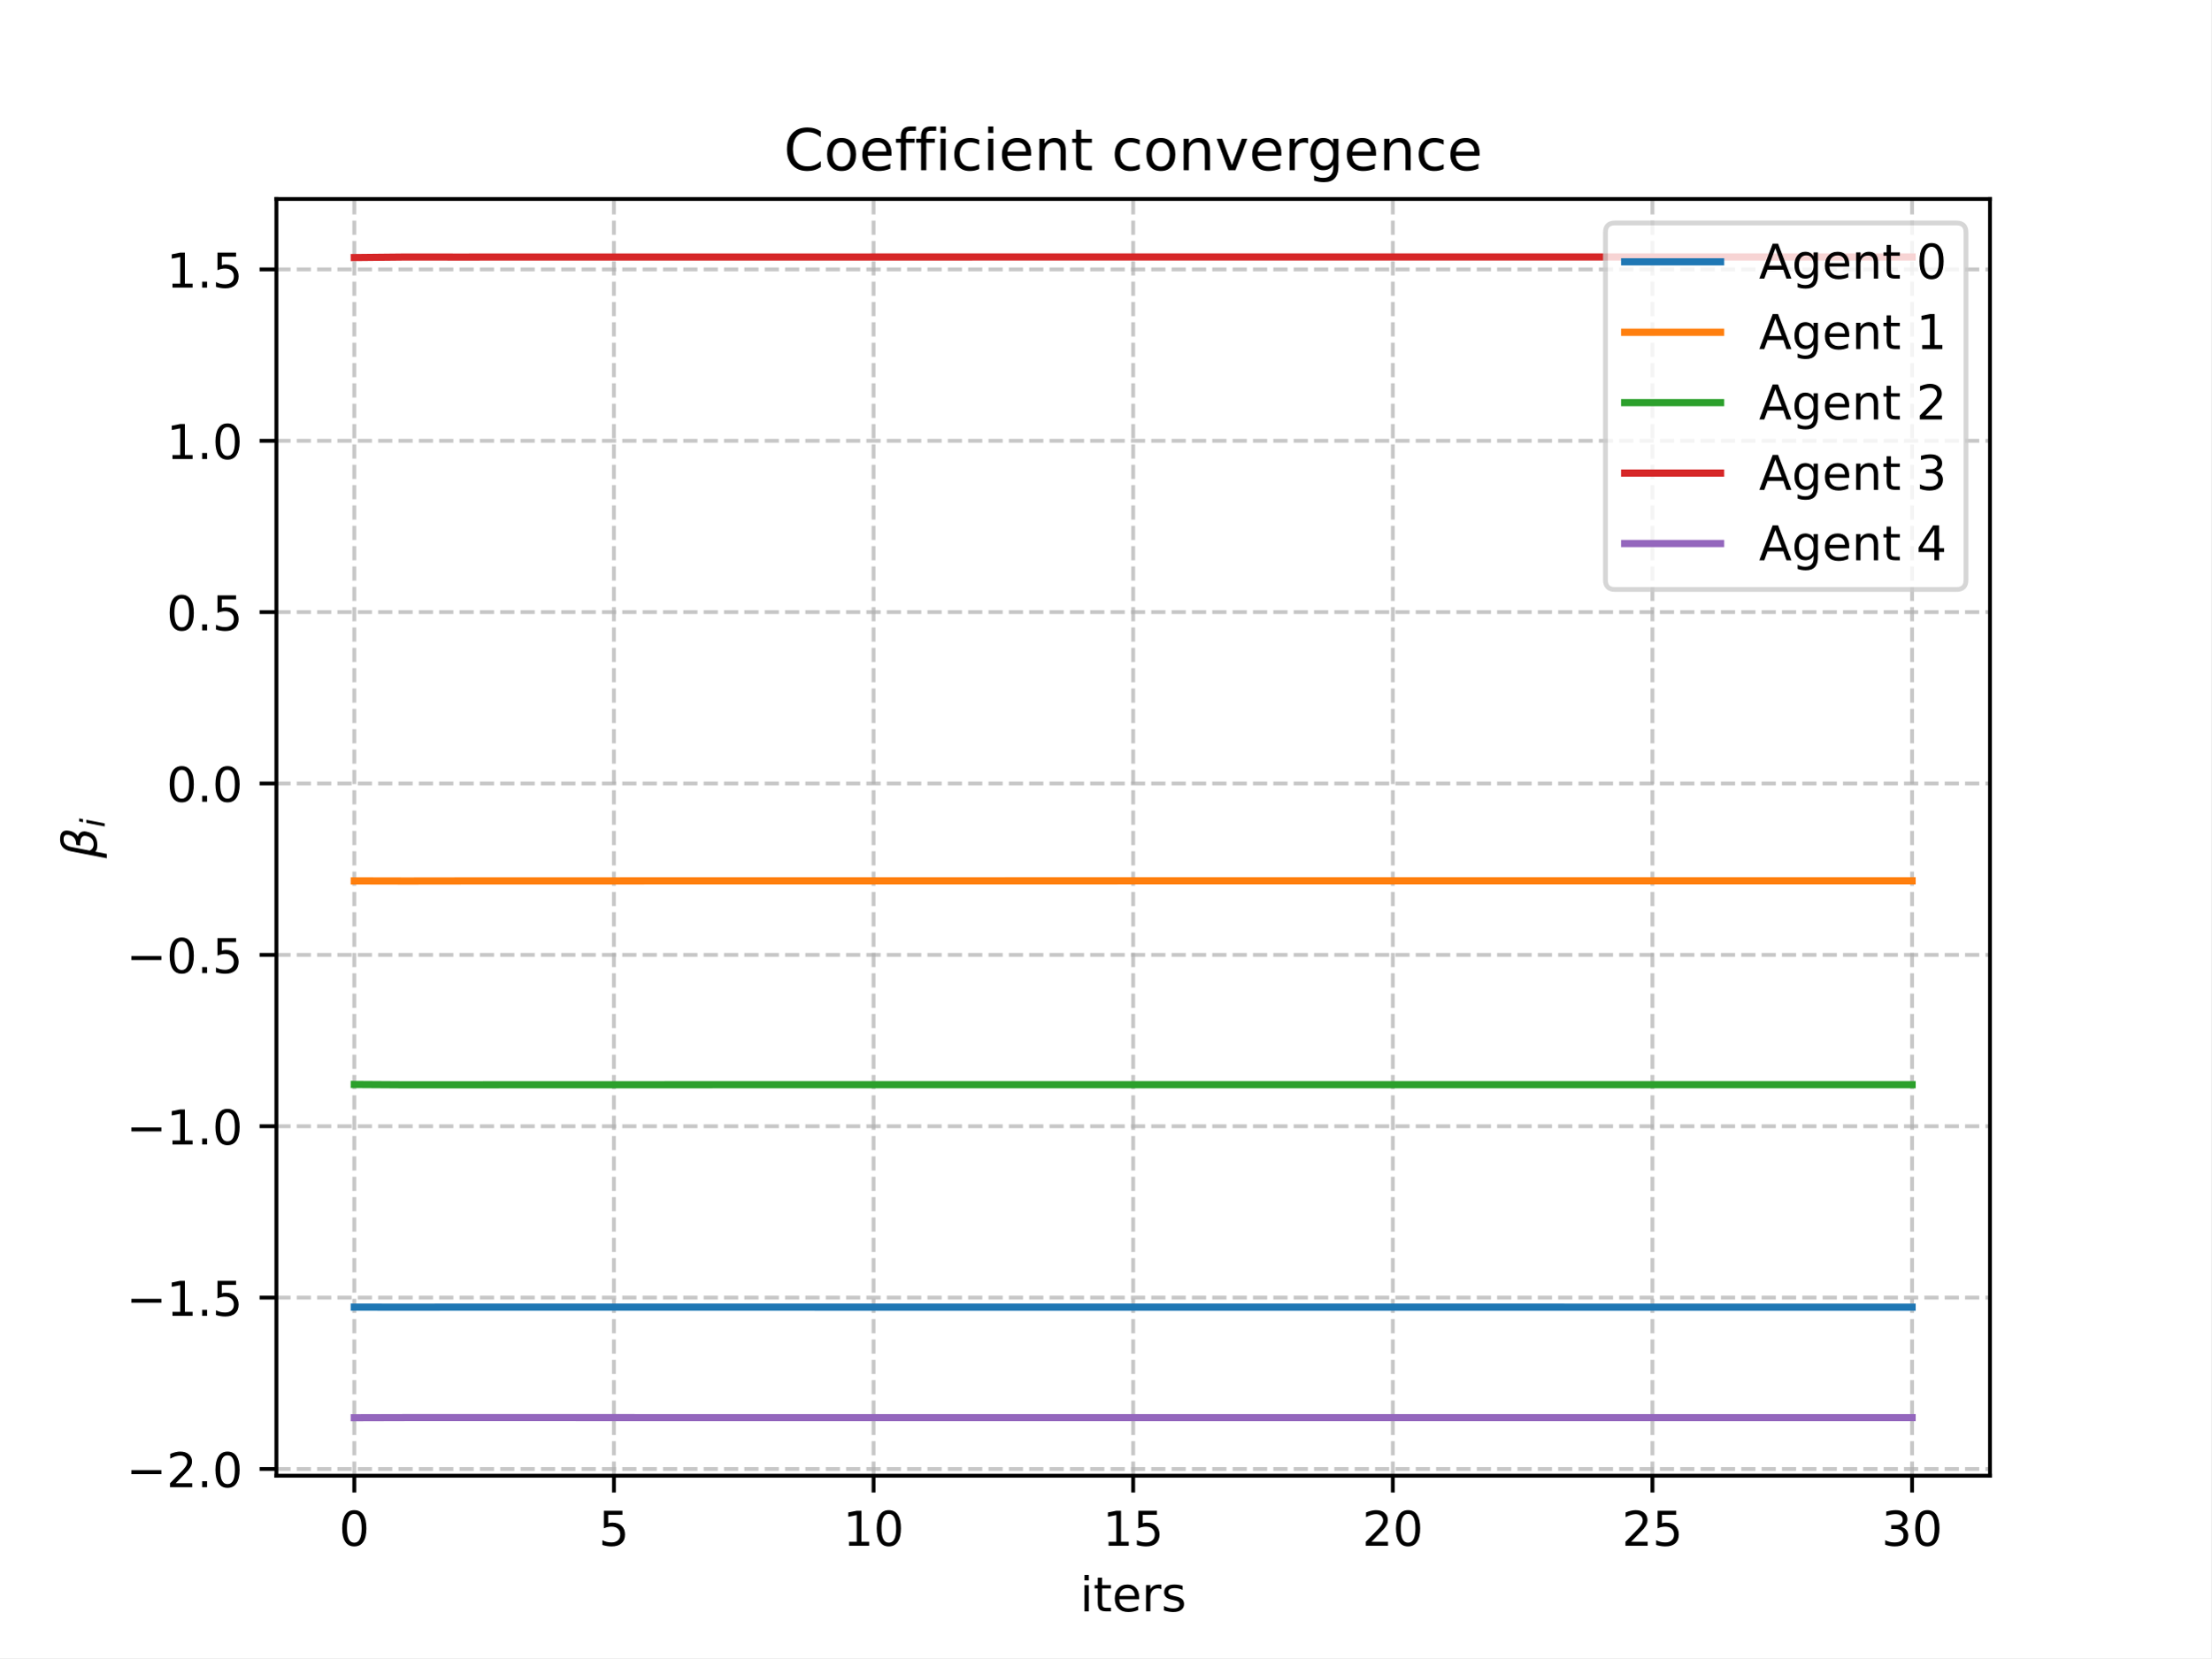
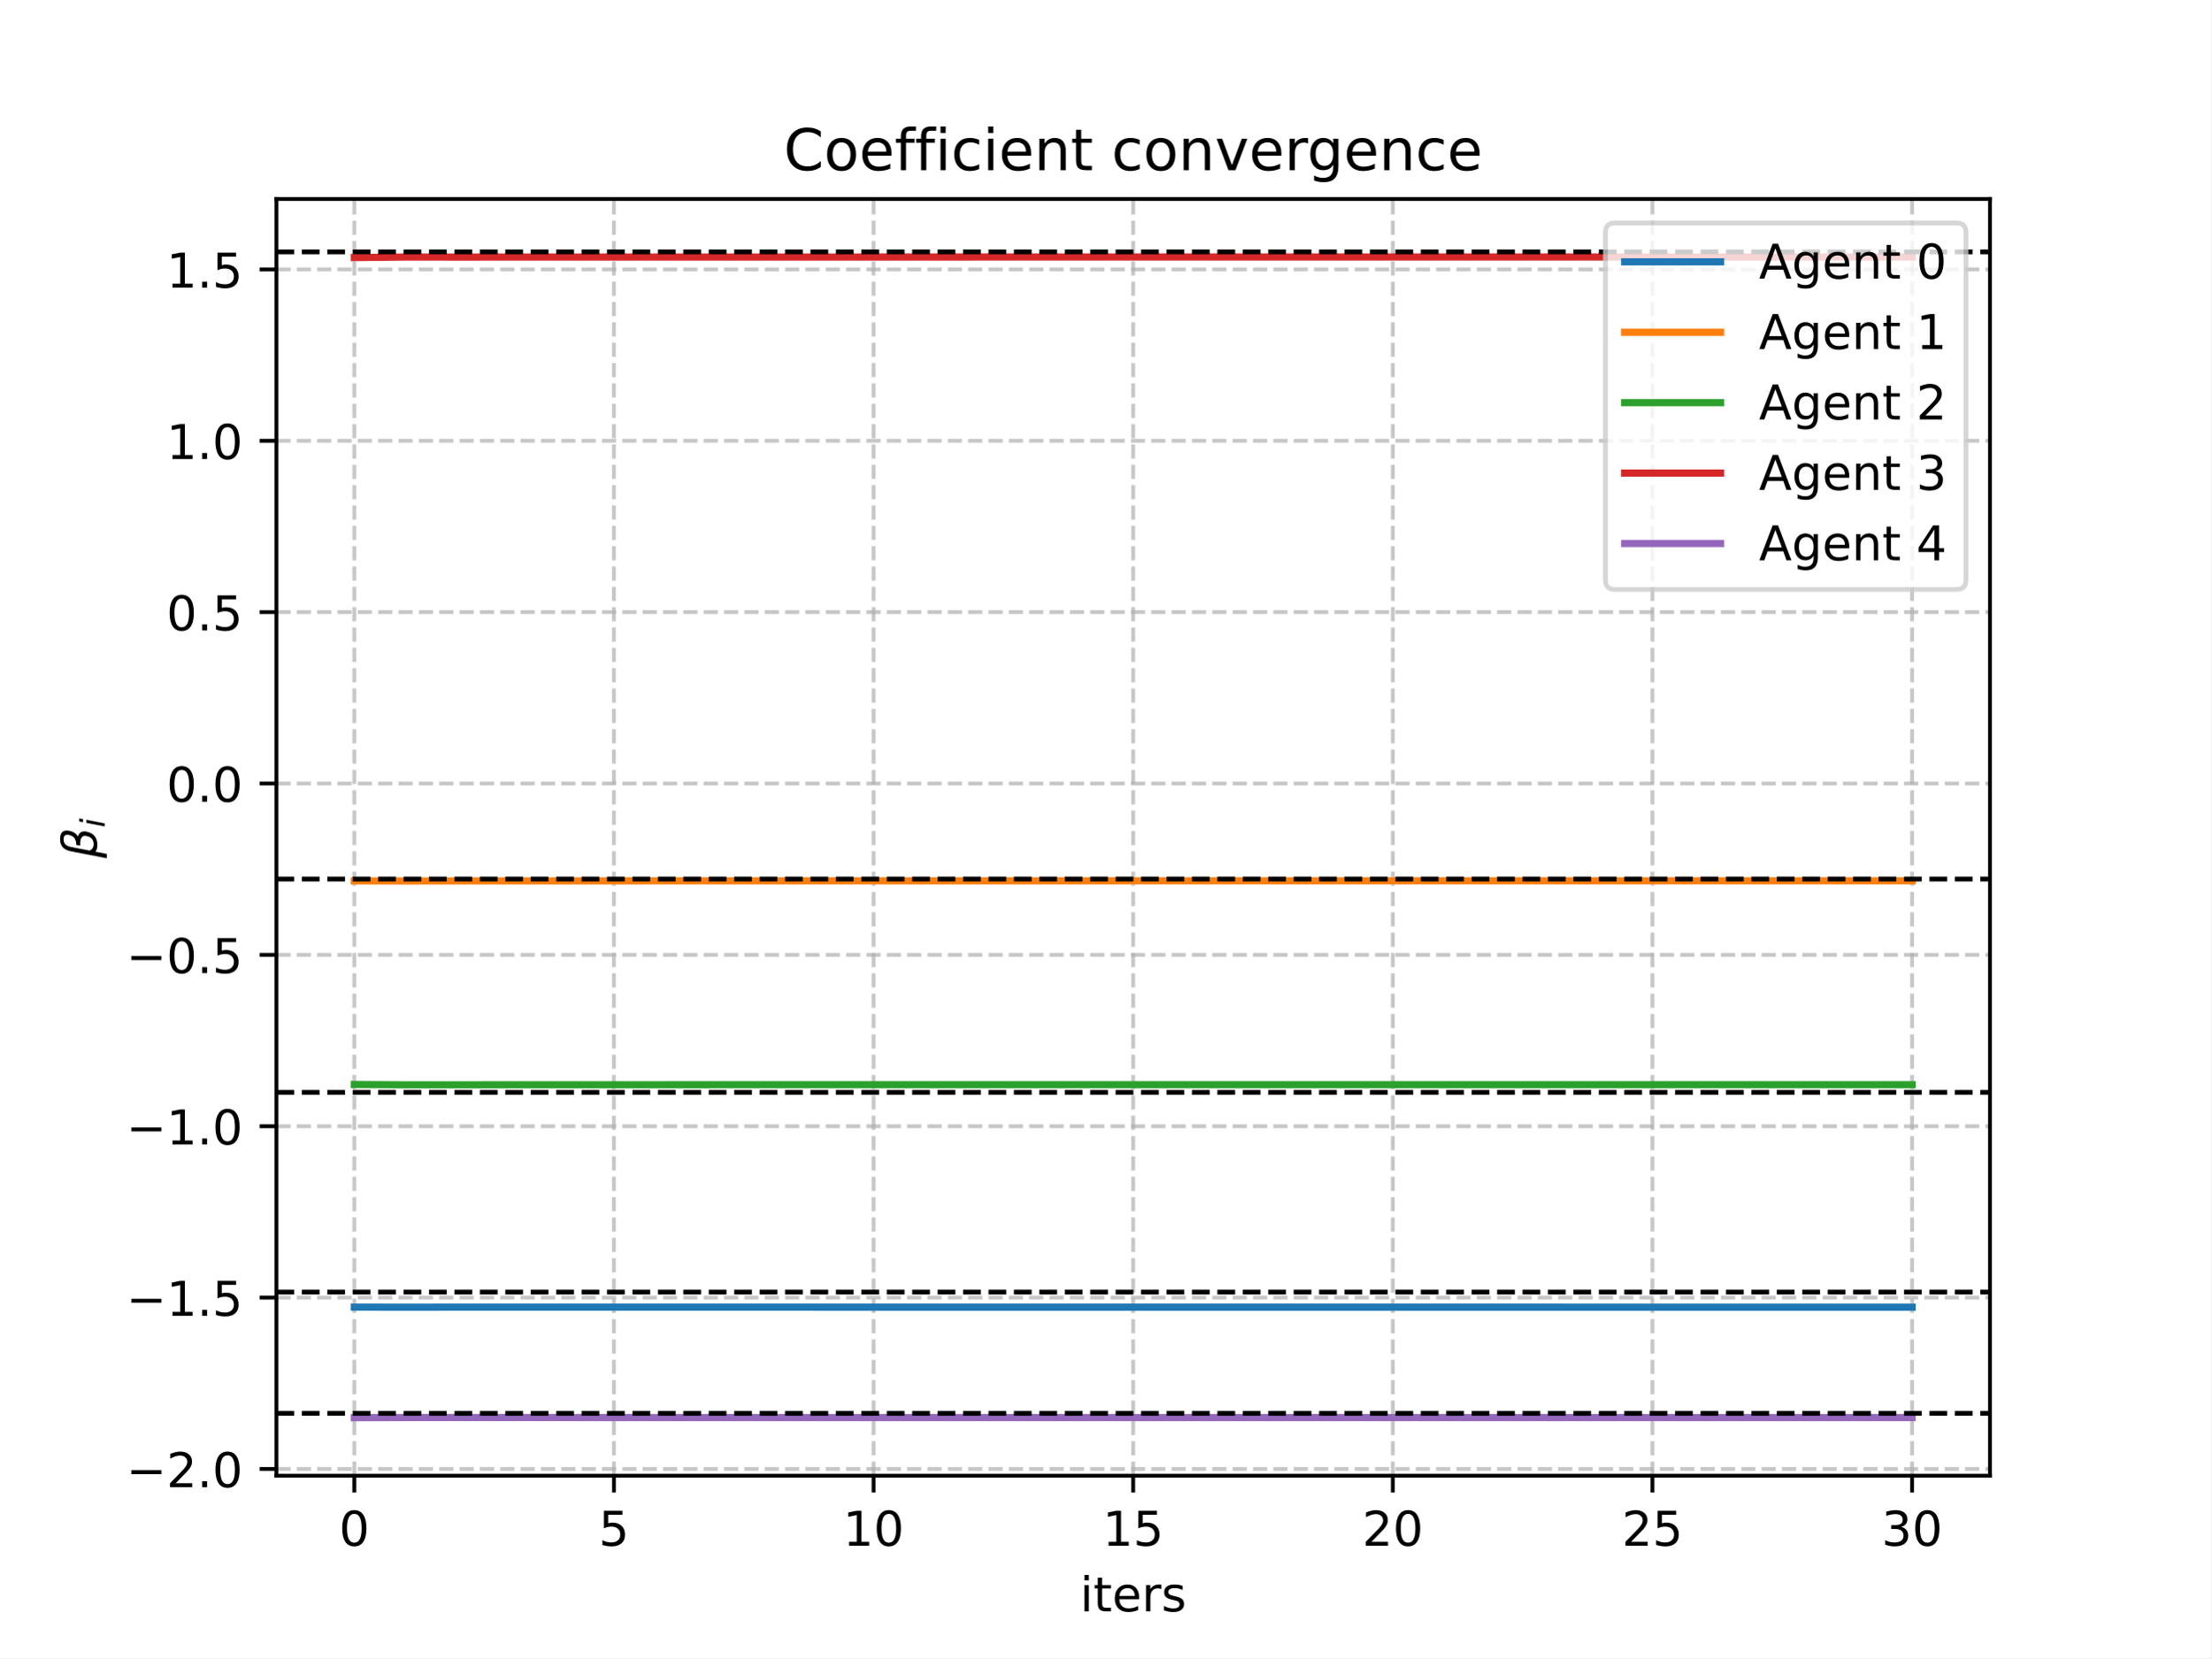
<svg xmlns="http://www.w3.org/2000/svg" xmlns:xlink="http://www.w3.org/1999/xlink" width="460.8pt" height="345.6pt" viewBox="0 0 460.8 345.6" version="1.1">
  <defs>
    <style type="text/css">*{stroke-linejoin: round; stroke-linecap: butt}</style>
  </defs>
  <g id="figure_1">
    <g id="patch_1">
      <path d="M 0 345.6  L 460.8 345.6  L 460.8 0  L 0 0  z " style="fill: #ffffff" />
    </g>
    <g id="axes_1">
      <g id="patch_2">
        <path d="M 57.6 307.584  L 414.72 307.584  L 414.72 41.472  L 57.6 41.472  z " style="fill: #ffffff" />
      </g>
      <g id="matplotlib.axis_1">
        <g id="xtick_1">
          <g id="line2d_1">
-             <path d="M 73.833 307.584  L 73.833 41.472  " clip-path="url(#pa1df26987c)" style="fill: none; stroke-dasharray: 2.96,1.28; stroke-dashoffset: 0; stroke: #b0b0b0; stroke-opacity: 0.7; stroke-width: 0.8" />
+             <path d="M 73.833 307.584  L 73.833 41.472  " clip-path="url(#p62e9aab713)" style="fill: none; stroke-dasharray: 2.96,1.28; stroke-dashoffset: 0; stroke: #b0b0b0; stroke-opacity: 0.7; stroke-width: 0.8" />
          </g>
          <g id="line2d_2">
            <defs>
-               <path id="m1de2a82c8a" d="M 0 0  L 0 3.5  " style="stroke: #000000; stroke-width: 0.8" />
-             </defs>
-             <g>
-               <use xlink:href="#m1de2a82c8a" x="73.833" y="307.584" style="stroke: #000000; stroke-width: 0.8" />
+               <path id="m7dfcc1331e" d="M 0 0  L 0 3.5  " style="stroke: #000000; stroke-width: 0.8" />
+             </defs>
+             <g>
+               <use xlink:href="#m7dfcc1331e" x="73.833" y="307.584" style="stroke: #000000; stroke-width: 0.8" />
            </g>
          </g>
          <g id="text_1">
            <g transform="translate(70.65148 322.1824) scale(0.1 -0.1)">
              <defs>
                <path id="DejaVuSans-30" d="M 2034 4250  Q 1547 4250 1301 3770  Q 1056 3291 1056 2328  Q 1056 1369 1301 889  Q 1547 409 2034 409  Q 2525 409 2770 889  Q 3016 1369 3016 2328  Q 3016 3291 2770 3770  Q 2525 4250 2034 4250  z M 2034 4750  Q 2819 4750 3233 4129  Q 3647 3509 3647 2328  Q 3647 1150 3233 529  Q 2819 -91 2034 -91  Q 1250 -91 836 529  Q 422 1150 422 2328  Q 422 3509 836 4129  Q 1250 4750 2034 4750  z " transform="scale(0.015625)" />
              </defs>
              <use xlink:href="#DejaVuSans-30" />
            </g>
          </g>
        </g>
        <g id="xtick_2">
          <g id="line2d_3">
-             <path d="M 127.942 307.584  L 127.942 41.472  " clip-path="url(#pa1df26987c)" style="fill: none; stroke-dasharray: 2.96,1.28; stroke-dashoffset: 0; stroke: #b0b0b0; stroke-opacity: 0.7; stroke-width: 0.8" />
+             <path d="M 127.942 307.584  L 127.942 41.472  " clip-path="url(#p62e9aab713)" style="fill: none; stroke-dasharray: 2.96,1.28; stroke-dashoffset: 0; stroke: #b0b0b0; stroke-opacity: 0.7; stroke-width: 0.8" />
          </g>
          <g id="line2d_4">
            <g>
-               <use xlink:href="#m1de2a82c8a" x="127.942" y="307.584" style="stroke: #000000; stroke-width: 0.8" />
+               <use xlink:href="#m7dfcc1331e" x="127.942" y="307.584" style="stroke: #000000; stroke-width: 0.8" />
            </g>
          </g>
          <g id="text_2">
            <g transform="translate(124.7606 322.1824) scale(0.1 -0.1)">
              <defs>
                <path id="DejaVuSans-35" d="M 691 4666  L 3169 4666  L 3169 4134  L 1269 4134  L 1269 2991  Q 1406 3038 1543 3061  Q 1681 3084 1819 3084  Q 2600 3084 3056 2656  Q 3513 2228 3513 1497  Q 3513 744 3044 326  Q 2575 -91 1722 -91  Q 1428 -91 1123 -41  Q 819 9 494 109  L 494 744  Q 775 591 1075 516  Q 1375 441 1709 441  Q 2250 441 2565 725  Q 2881 1009 2881 1497  Q 2881 1984 2565 2268  Q 2250 2553 1709 2553  Q 1456 2553 1204 2497  Q 953 2441 691 2322  L 691 4666  z " transform="scale(0.015625)" />
              </defs>
              <use xlink:href="#DejaVuSans-35" />
            </g>
          </g>
        </g>
        <g id="xtick_3">
          <g id="line2d_5">
-             <path d="M 182.051 307.584  L 182.051 41.472  " clip-path="url(#pa1df26987c)" style="fill: none; stroke-dasharray: 2.96,1.28; stroke-dashoffset: 0; stroke: #b0b0b0; stroke-opacity: 0.7; stroke-width: 0.8" />
+             <path d="M 182.051 307.584  L 182.051 41.472  " clip-path="url(#p62e9aab713)" style="fill: none; stroke-dasharray: 2.96,1.28; stroke-dashoffset: 0; stroke: #b0b0b0; stroke-opacity: 0.7; stroke-width: 0.8" />
          </g>
          <g id="line2d_6">
            <g>
-               <use xlink:href="#m1de2a82c8a" x="182.051" y="307.584" style="stroke: #000000; stroke-width: 0.8" />
+               <use xlink:href="#m7dfcc1331e" x="182.051" y="307.584" style="stroke: #000000; stroke-width: 0.8" />
            </g>
          </g>
          <g id="text_3">
            <g transform="translate(175.6884 322.1824) scale(0.1 -0.1)">
              <defs>
                <path id="DejaVuSans-31" d="M 794 531  L 1825 531  L 1825 4091  L 703 3866  L 703 4441  L 1819 4666  L 2450 4666  L 2450 531  L 3481 531  L 3481 0  L 794 0  L 794 531  z " transform="scale(0.015625)" />
              </defs>
              <use xlink:href="#DejaVuSans-31" />
              <use xlink:href="#DejaVuSans-30" transform="translate(63.62305 0)" />
            </g>
          </g>
        </g>
        <g id="xtick_4">
          <g id="line2d_7">
-             <path d="M 236.16 307.584  L 236.16 41.472  " clip-path="url(#pa1df26987c)" style="fill: none; stroke-dasharray: 2.96,1.28; stroke-dashoffset: 0; stroke: #b0b0b0; stroke-opacity: 0.7; stroke-width: 0.8" />
+             <path d="M 236.16 307.584  L 236.16 41.472  " clip-path="url(#p62e9aab713)" style="fill: none; stroke-dasharray: 2.96,1.28; stroke-dashoffset: 0; stroke: #b0b0b0; stroke-opacity: 0.7; stroke-width: 0.8" />
          </g>
          <g id="line2d_8">
            <g>
-               <use xlink:href="#m1de2a82c8a" x="236.16" y="307.584" style="stroke: #000000; stroke-width: 0.8" />
+               <use xlink:href="#m7dfcc1331e" x="236.16" y="307.584" style="stroke: #000000; stroke-width: 0.8" />
            </g>
          </g>
          <g id="text_4">
            <g transform="translate(229.7975 322.1824) scale(0.1 -0.1)">
              <use xlink:href="#DejaVuSans-31" />
              <use xlink:href="#DejaVuSans-35" transform="translate(63.62305 0)" />
            </g>
          </g>
        </g>
        <g id="xtick_5">
          <g id="line2d_9">
-             <path d="M 290.269 307.584  L 290.269 41.472  " clip-path="url(#pa1df26987c)" style="fill: none; stroke-dasharray: 2.96,1.28; stroke-dashoffset: 0; stroke: #b0b0b0; stroke-opacity: 0.7; stroke-width: 0.8" />
+             <path d="M 290.269 307.584  L 290.269 41.472  " clip-path="url(#p62e9aab713)" style="fill: none; stroke-dasharray: 2.96,1.28; stroke-dashoffset: 0; stroke: #b0b0b0; stroke-opacity: 0.7; stroke-width: 0.8" />
          </g>
          <g id="line2d_10">
            <g>
-               <use xlink:href="#m1de2a82c8a" x="290.269" y="307.584" style="stroke: #000000; stroke-width: 0.8" />
+               <use xlink:href="#m7dfcc1331e" x="290.269" y="307.584" style="stroke: #000000; stroke-width: 0.8" />
            </g>
          </g>
          <g id="text_5">
            <g transform="translate(283.9066 322.1824) scale(0.1 -0.1)">
              <defs>
                <path id="DejaVuSans-32" d="M 1228 531  L 3431 531  L 3431 0  L 469 0  L 469 531  Q 828 903 1448 1529  Q 2069 2156 2228 2338  Q 2531 2678 2651 2914  Q 2772 3150 2772 3378  Q 2772 3750 2511 3984  Q 2250 4219 1831 4219  Q 1534 4219 1204 4116  Q 875 4013 500 3803  L 500 4441  Q 881 4594 1212 4672  Q 1544 4750 1819 4750  Q 2544 4750 2975 4387  Q 3406 4025 3406 3419  Q 3406 3131 3298 2873  Q 3191 2616 2906 2266  Q 2828 2175 2409 1742  Q 1991 1309 1228 531  z " transform="scale(0.015625)" />
              </defs>
              <use xlink:href="#DejaVuSans-32" />
              <use xlink:href="#DejaVuSans-30" transform="translate(63.62305 0)" />
            </g>
          </g>
        </g>
        <g id="xtick_6">
          <g id="line2d_11">
-             <path d="M 344.378 307.584  L 344.378 41.472  " clip-path="url(#pa1df26987c)" style="fill: none; stroke-dasharray: 2.96,1.28; stroke-dashoffset: 0; stroke: #b0b0b0; stroke-opacity: 0.7; stroke-width: 0.8" />
+             <path d="M 344.378 307.584  L 344.378 41.472  " clip-path="url(#p62e9aab713)" style="fill: none; stroke-dasharray: 2.96,1.28; stroke-dashoffset: 0; stroke: #b0b0b0; stroke-opacity: 0.7; stroke-width: 0.8" />
          </g>
          <g id="line2d_12">
            <g>
-               <use xlink:href="#m1de2a82c8a" x="344.378" y="307.584" style="stroke: #000000; stroke-width: 0.8" />
+               <use xlink:href="#m7dfcc1331e" x="344.378" y="307.584" style="stroke: #000000; stroke-width: 0.8" />
            </g>
          </g>
          <g id="text_6">
            <g transform="translate(338.0157 322.1824) scale(0.1 -0.1)">
              <use xlink:href="#DejaVuSans-32" />
              <use xlink:href="#DejaVuSans-35" transform="translate(63.62305 0)" />
            </g>
          </g>
        </g>
        <g id="xtick_7">
          <g id="line2d_13">
-             <path d="M 398.487 307.584  L 398.487 41.472  " clip-path="url(#pa1df26987c)" style="fill: none; stroke-dasharray: 2.96,1.28; stroke-dashoffset: 0; stroke: #b0b0b0; stroke-opacity: 0.7; stroke-width: 0.8" />
+             <path d="M 398.487 307.584  L 398.487 41.472  " clip-path="url(#p62e9aab713)" style="fill: none; stroke-dasharray: 2.96,1.28; stroke-dashoffset: 0; stroke: #b0b0b0; stroke-opacity: 0.7; stroke-width: 0.8" />
          </g>
          <g id="line2d_14">
            <g>
-               <use xlink:href="#m1de2a82c8a" x="398.487" y="307.584" style="stroke: #000000; stroke-width: 0.8" />
+               <use xlink:href="#m7dfcc1331e" x="398.487" y="307.584" style="stroke: #000000; stroke-width: 0.8" />
            </g>
          </g>
          <g id="text_7">
            <g transform="translate(392.1248 322.1824) scale(0.1 -0.1)">
              <defs>
                <path id="DejaVuSans-33" d="M 2597 2516  Q 3050 2419 3304 2112  Q 3559 1806 3559 1356  Q 3559 666 3084 287  Q 2609 -91 1734 -91  Q 1441 -91 1130 -33  Q 819 25 488 141  L 488 750  Q 750 597 1062 519  Q 1375 441 1716 441  Q 2309 441 2620 675  Q 2931 909 2931 1356  Q 2931 1769 2642 2001  Q 2353 2234 1838 2234  L 1294 2234  L 1294 2753  L 1863 2753  Q 2328 2753 2575 2939  Q 2822 3125 2822 3475  Q 2822 3834 2567 4026  Q 2313 4219 1838 4219  Q 1578 4219 1281 4162  Q 984 4106 628 3988  L 628 4550  Q 988 4650 1302 4700  Q 1616 4750 1894 4750  Q 2613 4750 3031 4423  Q 3450 4097 3450 3541  Q 3450 3153 3228 2886  Q 3006 2619 2597 2516  z " transform="scale(0.015625)" />
              </defs>
              <use xlink:href="#DejaVuSans-33" />
              <use xlink:href="#DejaVuSans-30" transform="translate(63.62305 0)" />
            </g>
          </g>
        </g>
        <g id="text_8">
          <g transform="translate(225.0741 335.8606) scale(0.1 -0.1)">
            <defs>
              <path id="DejaVuSans-69" d="M 603 3500  L 1178 3500  L 1178 0  L 603 0  L 603 3500  z M 603 4863  L 1178 4863  L 1178 4134  L 603 4134  L 603 4863  z " transform="scale(0.015625)" />
              <path id="DejaVuSans-74" d="M 1172 4494  L 1172 3500  L 2356 3500  L 2356 3053  L 1172 3053  L 1172 1153  Q 1172 725 1289 603  Q 1406 481 1766 481  L 2356 481  L 2356 0  L 1766 0  Q 1100 0 847 248  Q 594 497 594 1153  L 594 3053  L 172 3053  L 172 3500  L 594 3500  L 594 4494  L 1172 4494  z " transform="scale(0.015625)" />
              <path id="DejaVuSans-65" d="M 3597 1894  L 3597 1613  L 953 1613  Q 991 1019 1311 708  Q 1631 397 2203 397  Q 2534 397 2845 478  Q 3156 559 3463 722  L 3463 178  Q 3153 47 2828 -22  Q 2503 -91 2169 -91  Q 1331 -91 842 396  Q 353 884 353 1716  Q 353 2575 817 3079  Q 1281 3584 2069 3584  Q 2775 3584 3186 3129  Q 3597 2675 3597 1894  z M 3022 2063  Q 3016 2534 2758 2815  Q 2500 3097 2075 3097  Q 1594 3097 1305 2825  Q 1016 2553 972 2059  L 3022 2063  z " transform="scale(0.015625)" />
              <path id="DejaVuSans-72" d="M 2631 2963  Q 2534 3019 2420 3045  Q 2306 3072 2169 3072  Q 1681 3072 1420 2755  Q 1159 2438 1159 1844  L 1159 0  L 581 0  L 581 3500  L 1159 3500  L 1159 2956  Q 1341 3275 1631 3429  Q 1922 3584 2338 3584  Q 2397 3584 2469 3576  Q 2541 3569 2628 3553  L 2631 2963  z " transform="scale(0.015625)" />
              <path id="DejaVuSans-73" d="M 2834 3397  L 2834 2853  Q 2591 2978 2328 3040  Q 2066 3103 1784 3103  Q 1356 3103 1142 2972  Q 928 2841 928 2578  Q 928 2378 1081 2264  Q 1234 2150 1697 2047  L 1894 2003  Q 2506 1872 2764 1633  Q 3022 1394 3022 966  Q 3022 478 2636 193  Q 2250 -91 1575 -91  Q 1294 -91 989 -36  Q 684 19 347 128  L 347 722  Q 666 556 975 473  Q 1284 391 1588 391  Q 1994 391 2212 530  Q 2431 669 2431 922  Q 2431 1156 2273 1281  Q 2116 1406 1581 1522  L 1381 1569  Q 847 1681 609 1914  Q 372 2147 372 2553  Q 372 3047 722 3315  Q 1072 3584 1716 3584  Q 2034 3584 2315 3537  Q 2597 3491 2834 3397  z " transform="scale(0.015625)" />
            </defs>
            <use xlink:href="#DejaVuSans-69" />
            <use xlink:href="#DejaVuSans-74" transform="translate(27.7832 0)" />
            <use xlink:href="#DejaVuSans-65" transform="translate(66.99219 0)" />
            <use xlink:href="#DejaVuSans-72" transform="translate(128.5156 0)" />
            <use xlink:href="#DejaVuSans-73" transform="translate(169.6289 0)" />
          </g>
        </g>
      </g>
      <g id="matplotlib.axis_2">
        <g id="ytick_1">
          <g id="line2d_15">
-             <path d="M 57.6 306.18  L 414.72 306.18  " clip-path="url(#pa1df26987c)" style="fill: none; stroke-dasharray: 2.96,1.28; stroke-dashoffset: 0; stroke: #b0b0b0; stroke-opacity: 0.7; stroke-width: 0.8" />
+             <path d="M 57.6 306.18  L 414.72 306.18  " clip-path="url(#p62e9aab713)" style="fill: none; stroke-dasharray: 2.96,1.28; stroke-dashoffset: 0; stroke: #b0b0b0; stroke-opacity: 0.7; stroke-width: 0.8" />
          </g>
          <g id="line2d_16">
            <defs>
-               <path id="m14d1715b72" d="M 0 0  L -3.5 0  " style="stroke: #000000; stroke-width: 0.8" />
-             </defs>
-             <g>
-               <use xlink:href="#m14d1715b72" x="57.6" y="306.18" style="stroke: #000000; stroke-width: 0.8" />
+               <path id="m109edfce42" d="M 0 0  L -3.5 0  " style="stroke: #000000; stroke-width: 0.8" />
+             </defs>
+             <g>
+               <use xlink:href="#m109edfce42" x="57.6" y="306.18" style="stroke: #000000; stroke-width: 0.8" />
            </g>
          </g>
          <g id="text_9">
            <g transform="translate(26.31719 309.9792) scale(0.1 -0.1)">
              <defs>
                <path id="DejaVuSans-2212" d="M 678 2272  L 4684 2272  L 4684 1741  L 678 1741  L 678 2272  z " transform="scale(0.015625)" />
                <path id="DejaVuSans-2e" d="M 684 794  L 1344 794  L 1344 0  L 684 0  L 684 794  z " transform="scale(0.015625)" />
              </defs>
              <use xlink:href="#DejaVuSans-2212" />
              <use xlink:href="#DejaVuSans-32" transform="translate(83.78906 0)" />
              <use xlink:href="#DejaVuSans-2e" transform="translate(147.4121 0)" />
              <use xlink:href="#DejaVuSans-30" transform="translate(179.1992 0)" />
            </g>
          </g>
        </g>
        <g id="ytick_2">
          <g id="line2d_17">
-             <path d="M 57.6 270.461  L 414.72 270.461  " clip-path="url(#pa1df26987c)" style="fill: none; stroke-dasharray: 2.96,1.28; stroke-dashoffset: 0; stroke: #b0b0b0; stroke-opacity: 0.7; stroke-width: 0.8" />
+             <path d="M 57.6 270.461  L 414.72 270.461  " clip-path="url(#p62e9aab713)" style="fill: none; stroke-dasharray: 2.96,1.28; stroke-dashoffset: 0; stroke: #b0b0b0; stroke-opacity: 0.7; stroke-width: 0.8" />
          </g>
          <g id="line2d_18">
            <g>
-               <use xlink:href="#m14d1715b72" x="57.6" y="270.461" style="stroke: #000000; stroke-width: 0.8" />
+               <use xlink:href="#m109edfce42" x="57.6" y="270.461" style="stroke: #000000; stroke-width: 0.8" />
            </g>
          </g>
          <g id="text_10">
            <g transform="translate(26.31719 274.2602) scale(0.1 -0.1)">
              <use xlink:href="#DejaVuSans-2212" />
              <use xlink:href="#DejaVuSans-31" transform="translate(83.78906 0)" />
              <use xlink:href="#DejaVuSans-2e" transform="translate(147.4121 0)" />
              <use xlink:href="#DejaVuSans-35" transform="translate(179.1992 0)" />
            </g>
          </g>
        </g>
        <g id="ytick_3">
          <g id="line2d_19">
-             <path d="M 57.6 234.742  L 414.72 234.742  " clip-path="url(#pa1df26987c)" style="fill: none; stroke-dasharray: 2.96,1.28; stroke-dashoffset: 0; stroke: #b0b0b0; stroke-opacity: 0.7; stroke-width: 0.8" />
+             <path d="M 57.6 234.742  L 414.72 234.742  " clip-path="url(#p62e9aab713)" style="fill: none; stroke-dasharray: 2.96,1.28; stroke-dashoffset: 0; stroke: #b0b0b0; stroke-opacity: 0.7; stroke-width: 0.8" />
          </g>
          <g id="line2d_20">
            <g>
-               <use xlink:href="#m14d1715b72" x="57.6" y="234.742" style="stroke: #000000; stroke-width: 0.8" />
+               <use xlink:href="#m109edfce42" x="57.6" y="234.742" style="stroke: #000000; stroke-width: 0.8" />
            </g>
          </g>
          <g id="text_11">
            <g transform="translate(26.31719 238.5413) scale(0.1 -0.1)">
              <use xlink:href="#DejaVuSans-2212" />
              <use xlink:href="#DejaVuSans-31" transform="translate(83.78906 0)" />
              <use xlink:href="#DejaVuSans-2e" transform="translate(147.4121 0)" />
              <use xlink:href="#DejaVuSans-30" transform="translate(179.1992 0)" />
            </g>
          </g>
        </g>
        <g id="ytick_4">
          <g id="line2d_21">
-             <path d="M 57.6 199.023  L 414.72 199.023  " clip-path="url(#pa1df26987c)" style="fill: none; stroke-dasharray: 2.96,1.28; stroke-dashoffset: 0; stroke: #b0b0b0; stroke-opacity: 0.7; stroke-width: 0.8" />
+             <path d="M 57.6 199.023  L 414.72 199.023  " clip-path="url(#p62e9aab713)" style="fill: none; stroke-dasharray: 2.96,1.28; stroke-dashoffset: 0; stroke: #b0b0b0; stroke-opacity: 0.7; stroke-width: 0.8" />
          </g>
          <g id="line2d_22">
            <g>
-               <use xlink:href="#m14d1715b72" x="57.6" y="199.023" style="stroke: #000000; stroke-width: 0.8" />
+               <use xlink:href="#m109edfce42" x="57.6" y="199.023" style="stroke: #000000; stroke-width: 0.8" />
            </g>
          </g>
          <g id="text_12">
            <g transform="translate(26.31719 202.8223) scale(0.1 -0.1)">
              <use xlink:href="#DejaVuSans-2212" />
              <use xlink:href="#DejaVuSans-30" transform="translate(83.78906 0)" />
              <use xlink:href="#DejaVuSans-2e" transform="translate(147.4121 0)" />
              <use xlink:href="#DejaVuSans-35" transform="translate(179.1992 0)" />
            </g>
          </g>
        </g>
        <g id="ytick_5">
          <g id="line2d_23">
-             <path d="M 57.6 163.304  L 414.72 163.304  " clip-path="url(#pa1df26987c)" style="fill: none; stroke-dasharray: 2.96,1.28; stroke-dashoffset: 0; stroke: #b0b0b0; stroke-opacity: 0.7; stroke-width: 0.8" />
+             <path d="M 57.6 163.304  L 414.72 163.304  " clip-path="url(#p62e9aab713)" style="fill: none; stroke-dasharray: 2.96,1.28; stroke-dashoffset: 0; stroke: #b0b0b0; stroke-opacity: 0.7; stroke-width: 0.8" />
          </g>
          <g id="line2d_24">
            <g>
-               <use xlink:href="#m14d1715b72" x="57.6" y="163.304" style="stroke: #000000; stroke-width: 0.8" />
+               <use xlink:href="#m109edfce42" x="57.6" y="163.304" style="stroke: #000000; stroke-width: 0.8" />
            </g>
          </g>
          <g id="text_13">
            <g transform="translate(34.69687 167.1034) scale(0.1 -0.1)">
              <use xlink:href="#DejaVuSans-30" />
              <use xlink:href="#DejaVuSans-2e" transform="translate(63.62305 0)" />
              <use xlink:href="#DejaVuSans-30" transform="translate(95.41016 0)" />
            </g>
          </g>
        </g>
        <g id="ytick_6">
          <g id="line2d_25">
-             <path d="M 57.6 127.585  L 414.72 127.585  " clip-path="url(#pa1df26987c)" style="fill: none; stroke-dasharray: 2.96,1.28; stroke-dashoffset: 0; stroke: #b0b0b0; stroke-opacity: 0.7; stroke-width: 0.8" />
+             <path d="M 57.6 127.585  L 414.72 127.585  " clip-path="url(#p62e9aab713)" style="fill: none; stroke-dasharray: 2.96,1.28; stroke-dashoffset: 0; stroke: #b0b0b0; stroke-opacity: 0.7; stroke-width: 0.8" />
          </g>
          <g id="line2d_26">
            <g>
-               <use xlink:href="#m14d1715b72" x="57.6" y="127.585" style="stroke: #000000; stroke-width: 0.8" />
+               <use xlink:href="#m109edfce42" x="57.6" y="127.585" style="stroke: #000000; stroke-width: 0.8" />
            </g>
          </g>
          <g id="text_14">
            <g transform="translate(34.69687 131.3845) scale(0.1 -0.1)">
              <use xlink:href="#DejaVuSans-30" />
              <use xlink:href="#DejaVuSans-2e" transform="translate(63.62305 0)" />
              <use xlink:href="#DejaVuSans-35" transform="translate(95.41016 0)" />
            </g>
          </g>
        </g>
        <g id="ytick_7">
          <g id="line2d_27">
-             <path d="M 57.6 91.866  L 414.72 91.866  " clip-path="url(#pa1df26987c)" style="fill: none; stroke-dasharray: 2.96,1.28; stroke-dashoffset: 0; stroke: #b0b0b0; stroke-opacity: 0.7; stroke-width: 0.8" />
+             <path d="M 57.6 91.866  L 414.72 91.866  " clip-path="url(#p62e9aab713)" style="fill: none; stroke-dasharray: 2.96,1.28; stroke-dashoffset: 0; stroke: #b0b0b0; stroke-opacity: 0.7; stroke-width: 0.8" />
          </g>
          <g id="line2d_28">
            <g>
-               <use xlink:href="#m14d1715b72" x="57.6" y="91.866" style="stroke: #000000; stroke-width: 0.8" />
+               <use xlink:href="#m109edfce42" x="57.6" y="91.866" style="stroke: #000000; stroke-width: 0.8" />
            </g>
          </g>
          <g id="text_15">
            <g transform="translate(34.69687 95.66553) scale(0.1 -0.1)">
              <use xlink:href="#DejaVuSans-31" />
              <use xlink:href="#DejaVuSans-2e" transform="translate(63.62305 0)" />
              <use xlink:href="#DejaVuSans-30" transform="translate(95.41016 0)" />
            </g>
          </g>
        </g>
        <g id="ytick_8">
          <g id="line2d_29">
-             <path d="M 57.6 56.147  L 414.72 56.147  " clip-path="url(#pa1df26987c)" style="fill: none; stroke-dasharray: 2.96,1.28; stroke-dashoffset: 0; stroke: #b0b0b0; stroke-opacity: 0.7; stroke-width: 0.8" />
+             <path d="M 57.6 56.147  L 414.72 56.147  " clip-path="url(#p62e9aab713)" style="fill: none; stroke-dasharray: 2.96,1.28; stroke-dashoffset: 0; stroke: #b0b0b0; stroke-opacity: 0.7; stroke-width: 0.8" />
          </g>
          <g id="line2d_30">
            <g>
-               <use xlink:href="#m14d1715b72" x="57.6" y="56.147" style="stroke: #000000; stroke-width: 0.8" />
+               <use xlink:href="#m109edfce42" x="57.6" y="56.147" style="stroke: #000000; stroke-width: 0.8" />
            </g>
          </g>
          <g id="text_16">
            <g transform="translate(34.69687 59.94659) scale(0.1 -0.1)">
              <use xlink:href="#DejaVuSans-31" />
              <use xlink:href="#DejaVuSans-2e" transform="translate(63.62305 0)" />
              <use xlink:href="#DejaVuSans-35" transform="translate(95.41016 0)" />
            </g>
          </g>
        </g>
        <g id="text_17">
          <g transform="translate(20.21719 178.878) rotate(-90) scale(0.1 -0.1)">
            <defs>
              <path id="DejaVuSans-Oblique-3b2" d="M 872 216  L 572 -1331  L -6 -1331  L 928 3478  Q 1206 4903 2538 4903  Q 3888 4903 3659 3700  Q 3503 2844 2894 2531  Q 3713 2250 3553 1416  Q 3272 -69 1759 -66  Q 1097 -63 872 216  z M 1019 966  Q 1259 422 1875 425  Q 2775 425 2966 1406  Q 3138 2288 1675 2219  L 1778 2750  Q 2909 2731 3106 3750  Q 3241 4438 2509 4434  Q 1691 4434 1503 3459  L 1019 966  z " transform="scale(0.015625)" />
              <path id="DejaVuSans-Oblique-69" d="M 1172 4863  L 1747 4863  L 1606 4134  L 1031 4134  L 1172 4863  z M 909 3500  L 1484 3500  L 800 0  L 225 0  L 909 3500  z " transform="scale(0.015625)" />
            </defs>
            <use xlink:href="#DejaVuSans-Oblique-3b2" transform="translate(0 0.390625)" />
            <use xlink:href="#DejaVuSans-Oblique-69" transform="translate(63.81836 -16.01562) scale(0.7)" />
          </g>
        </g>
      </g>
      <g id="line2d_31">
-         <path d="M 73.833 272.448  L 84.655 272.464  L 95.476 272.45  L 106.298 272.451  L 117.12 272.452  L 127.942 272.452  L 138.764 272.453  L 149.585 272.454  L 160.407 272.454  L 171.229 272.455  L 182.051 272.455  L 192.873 272.455  L 203.695 272.455  L 214.516 272.456  L 225.338 272.456  L 236.16 272.456  L 246.982 272.456  L 257.804 272.456  L 268.625 272.456  L 279.447 272.456  L 290.269 272.456  L 301.091 272.456  L 311.913 272.456  L 322.735 272.456  L 333.556 272.457  L 344.378 272.457  L 355.2 272.457  L 366.022 272.457  L 376.844 272.457  L 387.665 272.457  L 398.487 272.457  " clip-path="url(#pa1df26987c)" style="fill: none; stroke: #1f77b4; stroke-width: 1.5; stroke-linecap: square" />
+         <path d="M 73.833 272.448  L 84.655 272.464  L 95.476 272.45  L 106.298 272.451  L 117.12 272.452  L 127.942 272.452  L 138.764 272.453  L 149.585 272.454  L 160.407 272.454  L 171.229 272.455  L 182.051 272.455  L 192.873 272.455  L 203.695 272.455  L 214.516 272.456  L 225.338 272.456  L 236.16 272.456  L 246.982 272.456  L 257.804 272.456  L 268.625 272.456  L 279.447 272.456  L 290.269 272.456  L 301.091 272.456  L 311.913 272.456  L 322.735 272.456  L 333.556 272.457  L 344.378 272.457  L 355.2 272.457  L 366.022 272.457  L 376.844 272.457  L 387.665 272.457  L 398.487 272.457  " clip-path="url(#p62e9aab713)" style="fill: none; stroke: #1f77b4; stroke-width: 1.5; stroke-linecap: square" />
      </g>
      <g id="line2d_32">
-         <path d="M 73.833 183.606  L 84.655 183.629  L 95.476 183.613  L 106.298 183.609  L 117.12 183.605  L 127.942 183.602  L 138.764 183.599  L 149.585 183.597  L 160.407 183.595  L 171.229 183.593  L 182.051 183.592  L 192.873 183.591  L 203.695 183.59  L 214.516 183.589  L 225.338 183.589  L 236.16 183.588  L 246.982 183.588  L 257.804 183.587  L 268.625 183.587  L 279.447 183.587  L 290.269 183.586  L 301.091 183.586  L 311.913 183.586  L 322.735 183.586  L 333.556 183.586  L 344.378 183.586  L 355.2 183.586  L 366.022 183.586  L 376.844 183.586  L 387.665 183.586  L 398.487 183.586  " clip-path="url(#pa1df26987c)" style="fill: none; stroke: #ff7f0e; stroke-width: 1.5; stroke-linecap: square" />
+         <path d="M 73.833 183.606  L 84.655 183.629  L 95.476 183.613  L 106.298 183.609  L 117.12 183.605  L 127.942 183.602  L 138.764 183.599  L 149.585 183.597  L 160.407 183.595  L 171.229 183.593  L 182.051 183.592  L 192.873 183.591  L 203.695 183.59  L 214.516 183.589  L 225.338 183.589  L 236.16 183.588  L 246.982 183.588  L 257.804 183.587  L 268.625 183.587  L 279.447 183.587  L 290.269 183.586  L 301.091 183.586  L 311.913 183.586  L 322.735 183.586  L 333.556 183.586  L 344.378 183.586  L 355.2 183.586  L 366.022 183.586  L 376.844 183.586  L 387.665 183.586  L 398.487 183.586  " clip-path="url(#p62e9aab713)" style="fill: none; stroke: #ff7f0e; stroke-width: 1.5; stroke-linecap: square" />
      </g>
      <g id="line2d_33">
-         <path d="M 73.833 226.045  L 84.655 226.115  L 95.476 226.108  L 106.298 226.104  L 117.12 226.099  L 127.942 226.096  L 138.764 226.094  L 149.585 226.092  L 160.407 226.091  L 171.229 226.09  L 182.051 226.089  L 192.873 226.089  L 203.695 226.088  L 214.516 226.088  L 225.338 226.088  L 236.16 226.088  L 246.982 226.088  L 257.804 226.088  L 268.625 226.087  L 279.447 226.087  L 290.269 226.087  L 301.091 226.087  L 311.913 226.087  L 322.735 226.087  L 333.556 226.087  L 344.378 226.087  L 355.2 226.087  L 366.022 226.087  L 376.844 226.087  L 387.665 226.087  L 398.487 226.087  " clip-path="url(#pa1df26987c)" style="fill: none; stroke: #2ca02c; stroke-width: 1.5; stroke-linecap: square" />
+         <path d="M 73.833 226.045  L 84.655 226.115  L 95.476 226.108  L 106.298 226.104  L 117.12 226.099  L 127.942 226.096  L 138.764 226.094  L 149.585 226.092  L 160.407 226.091  L 171.229 226.09  L 182.051 226.089  L 192.873 226.089  L 203.695 226.088  L 214.516 226.088  L 225.338 226.088  L 236.16 226.088  L 246.982 226.088  L 257.804 226.088  L 268.625 226.087  L 279.447 226.087  L 290.269 226.087  L 301.091 226.087  L 311.913 226.087  L 322.735 226.087  L 333.556 226.087  L 344.378 226.087  L 355.2 226.087  L 366.022 226.087  L 376.844 226.087  L 387.665 226.087  L 398.487 226.087  " clip-path="url(#p62e9aab713)" style="fill: none; stroke: #2ca02c; stroke-width: 1.5; stroke-linecap: square" />
      </g>
      <g id="line2d_34">
-         <path d="M 73.833 53.684  L 84.655 53.571  L 95.476 53.584  L 106.298 53.577  L 117.12 53.575  L 127.942 53.574  L 138.764 53.573  L 149.585 53.572  L 160.407 53.571  L 171.229 53.571  L 182.051 53.57  L 192.873 53.57  L 203.695 53.569  L 214.516 53.569  L 225.338 53.569  L 236.16 53.569  L 246.982 53.569  L 257.804 53.569  L 268.625 53.568  L 279.447 53.568  L 290.269 53.568  L 301.091 53.568  L 311.913 53.568  L 322.735 53.568  L 333.556 53.568  L 344.378 53.568  L 355.2 53.568  L 366.022 53.568  L 376.844 53.568  L 387.665 53.568  L 398.487 53.568  " clip-path="url(#pa1df26987c)" style="fill: none; stroke: #d62728; stroke-width: 1.5; stroke-linecap: square" />
+         <path d="M 73.833 53.684  L 84.655 53.571  L 95.476 53.584  L 106.298 53.577  L 117.12 53.575  L 127.942 53.574  L 138.764 53.573  L 149.585 53.572  L 160.407 53.571  L 171.229 53.571  L 182.051 53.57  L 192.873 53.57  L 203.695 53.569  L 214.516 53.569  L 225.338 53.569  L 236.16 53.569  L 246.982 53.569  L 257.804 53.569  L 268.625 53.568  L 279.447 53.568  L 290.269 53.568  L 301.091 53.568  L 311.913 53.568  L 322.735 53.568  L 333.556 53.568  L 344.378 53.568  L 355.2 53.568  L 366.022 53.568  L 376.844 53.568  L 387.665 53.568  L 398.487 53.568  " clip-path="url(#p62e9aab713)" style="fill: none; stroke: #d62728; stroke-width: 1.5; stroke-linecap: square" />
      </g>
      <g id="line2d_35">
-         <path d="M 73.833 295.488  L 84.655 295.457  L 95.476 295.458  L 106.298 295.457  L 117.12 295.458  L 127.942 295.459  L 138.764 295.46  L 149.585 295.461  L 160.407 295.462  L 171.229 295.463  L 182.051 295.464  L 192.873 295.464  L 203.695 295.465  L 214.516 295.465  L 225.338 295.466  L 236.16 295.466  L 246.982 295.466  L 257.804 295.466  L 268.625 295.467  L 279.447 295.467  L 290.269 295.467  L 301.091 295.467  L 311.913 295.467  L 322.735 295.467  L 333.556 295.467  L 344.378 295.467  L 355.2 295.467  L 366.022 295.467  L 376.844 295.468  L 387.665 295.468  L 398.487 295.468  " clip-path="url(#pa1df26987c)" style="fill: none; stroke: #9467bd; stroke-width: 1.5; stroke-linecap: square" />
+         <path d="M 73.833 295.488  L 84.655 295.457  L 95.476 295.458  L 106.298 295.457  L 117.12 295.458  L 127.942 295.459  L 138.764 295.46  L 149.585 295.461  L 160.407 295.462  L 171.229 295.463  L 182.051 295.464  L 192.873 295.464  L 203.695 295.465  L 214.516 295.465  L 225.338 295.466  L 236.16 295.466  L 246.982 295.466  L 257.804 295.466  L 268.625 295.467  L 279.447 295.467  L 290.269 295.467  L 301.091 295.467  L 311.913 295.467  L 322.735 295.467  L 333.556 295.467  L 344.378 295.467  L 355.2 295.467  L 366.022 295.467  L 376.844 295.468  L 387.665 295.468  L 398.487 295.468  " clip-path="url(#p62e9aab713)" style="fill: none; stroke: #9467bd; stroke-width: 1.5; stroke-linecap: square" />
+       </g>
+       <g id="line2d_36">
+         <path d="M 57.6 269.308  L 414.72 269.308  " clip-path="url(#p62e9aab713)" style="fill: none; stroke-dasharray: 3.7,1.6; stroke-dashoffset: 0; stroke: #000000" />
+       </g>
+       <g id="line2d_37">
+         <path d="M 57.6 183.216  L 414.72 183.216  " clip-path="url(#p62e9aab713)" style="fill: none; stroke-dasharray: 3.7,1.6; stroke-dashoffset: 0; stroke: #000000" />
+       </g>
+       <g id="line2d_38">
+         <path d="M 57.6 227.683  L 414.72 227.683  " clip-path="url(#p62e9aab713)" style="fill: none; stroke-dasharray: 3.7,1.6; stroke-dashoffset: 0; stroke: #000000" />
+       </g>
+       <g id="line2d_39">
+         <path d="M 57.6 52.504  L 414.72 52.504  " clip-path="url(#p62e9aab713)" style="fill: none; stroke-dasharray: 3.7,1.6; stroke-dashoffset: 0; stroke: #000000" />
+       </g>
+       <g id="line2d_40">
+         <path d="M 57.6 294.583  L 414.72 294.583  " clip-path="url(#p62e9aab713)" style="fill: none; stroke-dasharray: 3.7,1.6; stroke-dashoffset: 0; stroke: #000000" />
      </g>
      <g id="patch_3">
        <path d="M 57.6 307.584  L 57.6 41.472  " style="fill: none; stroke: #000000; stroke-width: 0.8; stroke-linejoin: miter; stroke-linecap: square" />
      </g>
      <g id="patch_4">
        <path d="M 414.72 307.584  L 414.72 41.472  " style="fill: none; stroke: #000000; stroke-width: 0.8; stroke-linejoin: miter; stroke-linecap: square" />
      </g>
      <g id="patch_5">
        <path d="M 57.6 307.584  L 414.72 307.584  " style="fill: none; stroke: #000000; stroke-width: 0.8; stroke-linejoin: miter; stroke-linecap: square" />
      </g>
      <g id="patch_6">
        <path d="M 57.6 41.472  L 414.72 41.472  " style="fill: none; stroke: #000000; stroke-width: 0.8; stroke-linejoin: miter; stroke-linecap: square" />
      </g>
      <g id="text_18">
        <g transform="translate(163.3247 35.472) scale(0.12 -0.12)">
          <defs>
            <path id="DejaVuSans-43" d="M 4122 4306  L 4122 3641  Q 3803 3938 3442 4084  Q 3081 4231 2675 4231  Q 1875 4231 1450 3742  Q 1025 3253 1025 2328  Q 1025 1406 1450 917  Q 1875 428 2675 428  Q 3081 428 3442 575  Q 3803 722 4122 1019  L 4122 359  Q 3791 134 3420 21  Q 3050 -91 2638 -91  Q 1578 -91 968 557  Q 359 1206 359 2328  Q 359 3453 968 4101  Q 1578 4750 2638 4750  Q 3056 4750 3426 4639  Q 3797 4528 4122 4306  z " transform="scale(0.015625)" />
            <path id="DejaVuSans-6f" d="M 1959 3097  Q 1497 3097 1228 2736  Q 959 2375 959 1747  Q 959 1119 1226 758  Q 1494 397 1959 397  Q 2419 397 2687 759  Q 2956 1122 2956 1747  Q 2956 2369 2687 2733  Q 2419 3097 1959 3097  z M 1959 3584  Q 2709 3584 3137 3096  Q 3566 2609 3566 1747  Q 3566 888 3137 398  Q 2709 -91 1959 -91  Q 1206 -91 779 398  Q 353 888 353 1747  Q 353 2609 779 3096  Q 1206 3584 1959 3584  z " transform="scale(0.015625)" />
            <path id="DejaVuSans-66" d="M 2375 4863  L 2375 4384  L 1825 4384  Q 1516 4384 1395 4259  Q 1275 4134 1275 3809  L 1275 3500  L 2222 3500  L 2222 3053  L 1275 3053  L 1275 0  L 697 0  L 697 3053  L 147 3053  L 147 3500  L 697 3500  L 697 3744  Q 697 4328 969 4595  Q 1241 4863 1831 4863  L 2375 4863  z " transform="scale(0.015625)" />
            <path id="DejaVuSans-63" d="M 3122 3366  L 3122 2828  Q 2878 2963 2633 3030  Q 2388 3097 2138 3097  Q 1578 3097 1268 2742  Q 959 2388 959 1747  Q 959 1106 1268 751  Q 1578 397 2138 397  Q 2388 397 2633 464  Q 2878 531 3122 666  L 3122 134  Q 2881 22 2623 -34  Q 2366 -91 2075 -91  Q 1284 -91 818 406  Q 353 903 353 1747  Q 353 2603 823 3093  Q 1294 3584 2113 3584  Q 2378 3584 2631 3529  Q 2884 3475 3122 3366  z " transform="scale(0.015625)" />
            <path id="DejaVuSans-6e" d="M 3513 2113  L 3513 0  L 2938 0  L 2938 2094  Q 2938 2591 2744 2837  Q 2550 3084 2163 3084  Q 1697 3084 1428 2787  Q 1159 2491 1159 1978  L 1159 0  L 581 0  L 581 3500  L 1159 3500  L 1159 2956  Q 1366 3272 1645 3428  Q 1925 3584 2291 3584  Q 2894 3584 3203 3211  Q 3513 2838 3513 2113  z " transform="scale(0.015625)" />
            <path id="DejaVuSans-20" transform="scale(0.015625)" />
            <path id="DejaVuSans-76" d="M 191 3500  L 800 3500  L 1894 563  L 2988 3500  L 3597 3500  L 2284 0  L 1503 0  L 191 3500  z " transform="scale(0.015625)" />
            <path id="DejaVuSans-67" d="M 2906 1791  Q 2906 2416 2648 2759  Q 2391 3103 1925 3103  Q 1463 3103 1205 2759  Q 947 2416 947 1791  Q 947 1169 1205 825  Q 1463 481 1925 481  Q 2391 481 2648 825  Q 2906 1169 2906 1791  z M 3481 434  Q 3481 -459 3084 -895  Q 2688 -1331 1869 -1331  Q 1566 -1331 1297 -1286  Q 1028 -1241 775 -1147  L 775 -588  Q 1028 -725 1275 -790  Q 1522 -856 1778 -856  Q 2344 -856 2625 -561  Q 2906 -266 2906 331  L 2906 616  Q 2728 306 2450 153  Q 2172 0 1784 0  Q 1141 0 747 490  Q 353 981 353 1791  Q 353 2603 747 3093  Q 1141 3584 1784 3584  Q 2172 3584 2450 3431  Q 2728 3278 2906 2969  L 2906 3500  L 3481 3500  L 3481 434  z " transform="scale(0.015625)" />
          </defs>
          <use xlink:href="#DejaVuSans-43" />
          <use xlink:href="#DejaVuSans-6f" transform="translate(69.82422 0)" />
          <use xlink:href="#DejaVuSans-65" transform="translate(131.0059 0)" />
          <use xlink:href="#DejaVuSans-66" transform="translate(192.5293 0)" />
          <use xlink:href="#DejaVuSans-66" transform="translate(227.7344 0)" />
          <use xlink:href="#DejaVuSans-69" transform="translate(262.9395 0)" />
          <use xlink:href="#DejaVuSans-63" transform="translate(290.7227 0)" />
          <use xlink:href="#DejaVuSans-69" transform="translate(345.7031 0)" />
          <use xlink:href="#DejaVuSans-65" transform="translate(373.4863 0)" />
          <use xlink:href="#DejaVuSans-6e" transform="translate(435.0098 0)" />
          <use xlink:href="#DejaVuSans-74" transform="translate(498.3887 0)" />
          <use xlink:href="#DejaVuSans-20" transform="translate(537.5977 0)" />
          <use xlink:href="#DejaVuSans-63" transform="translate(569.3848 0)" />
          <use xlink:href="#DejaVuSans-6f" transform="translate(624.3652 0)" />
          <use xlink:href="#DejaVuSans-6e" transform="translate(685.5469 0)" />
          <use xlink:href="#DejaVuSans-76" transform="translate(748.9258 0)" />
          <use xlink:href="#DejaVuSans-65" transform="translate(808.1055 0)" />
          <use xlink:href="#DejaVuSans-72" transform="translate(869.6289 0)" />
          <use xlink:href="#DejaVuSans-67" transform="translate(908.9922 0)" />
          <use xlink:href="#DejaVuSans-65" transform="translate(972.4688 0)" />
          <use xlink:href="#DejaVuSans-6e" transform="translate(1033.992 0)" />
          <use xlink:href="#DejaVuSans-63" transform="translate(1097.371 0)" />
          <use xlink:href="#DejaVuSans-65" transform="translate(1152.352 0)" />
        </g>
      </g>
      <g id="legend_1">
        <g id="patch_7">
          <path d="M 336.579 122.863  L 407.72 122.863  Q 409.72 122.863 409.72 120.863  L 409.72 48.472  Q 409.72 46.472 407.72 46.472  L 336.579 46.472  Q 334.579 46.472 334.579 48.472  L 334.579 120.863  Q 334.579 122.863 336.579 122.863  z " style="fill: #ffffff; opacity: 0.8; stroke: #cccccc; stroke-linejoin: miter" />
        </g>
-         <g id="line2d_36">
+         <g id="line2d_41">
          <path d="M 338.579 54.57  L 348.579 54.57  L 358.579 54.57  " style="fill: none; stroke: #1f77b4; stroke-width: 1.5; stroke-linecap: square" />
        </g>
        <g id="text_19">
          <g transform="translate(366.5794 58.07044) scale(0.1 -0.1)">
            <defs>
              <path id="DejaVuSans-41" d="M 2188 4044  L 1331 1722  L 3047 1722  L 2188 4044  z M 1831 4666  L 2547 4666  L 4325 0  L 3669 0  L 3244 1197  L 1141 1197  L 716 0  L 50 0  L 1831 4666  z " transform="scale(0.015625)" />
            </defs>
            <use xlink:href="#DejaVuSans-41" />
            <use xlink:href="#DejaVuSans-67" transform="translate(68.4082 0)" />
            <use xlink:href="#DejaVuSans-65" transform="translate(131.8848 0)" />
            <use xlink:href="#DejaVuSans-6e" transform="translate(193.4082 0)" />
            <use xlink:href="#DejaVuSans-74" transform="translate(256.7871 0)" />
            <use xlink:href="#DejaVuSans-20" transform="translate(295.9961 0)" />
            <use xlink:href="#DejaVuSans-30" transform="translate(327.7832 0)" />
          </g>
        </g>
-         <g id="line2d_37">
+         <g id="line2d_42">
          <path d="M 338.579 69.249  L 348.579 69.249  L 358.579 69.249  " style="fill: none; stroke: #ff7f0e; stroke-width: 1.5; stroke-linecap: square" />
        </g>
        <g id="text_20">
          <g transform="translate(366.5794 72.74856) scale(0.1 -0.1)">
            <use xlink:href="#DejaVuSans-41" />
            <use xlink:href="#DejaVuSans-67" transform="translate(68.4082 0)" />
            <use xlink:href="#DejaVuSans-65" transform="translate(131.8848 0)" />
            <use xlink:href="#DejaVuSans-6e" transform="translate(193.4082 0)" />
            <use xlink:href="#DejaVuSans-74" transform="translate(256.7871 0)" />
            <use xlink:href="#DejaVuSans-20" transform="translate(295.9961 0)" />
            <use xlink:href="#DejaVuSans-31" transform="translate(327.7832 0)" />
          </g>
        </g>
-         <g id="line2d_38">
+         <g id="line2d_43">
          <path d="M 338.579 83.927  L 348.579 83.927  L 358.579 83.927  " style="fill: none; stroke: #2ca02c; stroke-width: 1.5; stroke-linecap: square" />
        </g>
        <g id="text_21">
          <g transform="translate(366.5794 87.42669) scale(0.1 -0.1)">
            <use xlink:href="#DejaVuSans-41" />
            <use xlink:href="#DejaVuSans-67" transform="translate(68.4082 0)" />
            <use xlink:href="#DejaVuSans-65" transform="translate(131.8848 0)" />
            <use xlink:href="#DejaVuSans-6e" transform="translate(193.4082 0)" />
            <use xlink:href="#DejaVuSans-74" transform="translate(256.7871 0)" />
            <use xlink:href="#DejaVuSans-20" transform="translate(295.9961 0)" />
            <use xlink:href="#DejaVuSans-32" transform="translate(327.7832 0)" />
          </g>
        </g>
-         <g id="line2d_39">
+         <g id="line2d_44">
          <path d="M 338.579 98.605  L 348.579 98.605  L 358.579 98.605  " style="fill: none; stroke: #d62728; stroke-width: 1.5; stroke-linecap: square" />
        </g>
        <g id="text_22">
          <g transform="translate(366.5794 102.1048) scale(0.1 -0.1)">
            <use xlink:href="#DejaVuSans-41" />
            <use xlink:href="#DejaVuSans-67" transform="translate(68.4082 0)" />
            <use xlink:href="#DejaVuSans-65" transform="translate(131.8848 0)" />
            <use xlink:href="#DejaVuSans-6e" transform="translate(193.4082 0)" />
            <use xlink:href="#DejaVuSans-74" transform="translate(256.7871 0)" />
            <use xlink:href="#DejaVuSans-20" transform="translate(295.9961 0)" />
            <use xlink:href="#DejaVuSans-33" transform="translate(327.7832 0)" />
          </g>
        </g>
-         <g id="line2d_40">
+         <g id="line2d_45">
          <path d="M 338.579 113.283  L 348.579 113.283  L 358.579 113.283  " style="fill: none; stroke: #9467bd; stroke-width: 1.5; stroke-linecap: square" />
        </g>
        <g id="text_23">
          <g transform="translate(366.5794 116.7829) scale(0.1 -0.1)">
            <defs>
              <path id="DejaVuSans-34" d="M 2419 4116  L 825 1625  L 2419 1625  L 2419 4116  z M 2253 4666  L 3047 4666  L 3047 1625  L 3713 1625  L 3713 1100  L 3047 1100  L 3047 0  L 2419 0  L 2419 1100  L 313 1100  L 313 1709  L 2253 4666  z " transform="scale(0.015625)" />
            </defs>
            <use xlink:href="#DejaVuSans-41" />
            <use xlink:href="#DejaVuSans-67" transform="translate(68.4082 0)" />
            <use xlink:href="#DejaVuSans-65" transform="translate(131.8848 0)" />
            <use xlink:href="#DejaVuSans-6e" transform="translate(193.4082 0)" />
            <use xlink:href="#DejaVuSans-74" transform="translate(256.7871 0)" />
            <use xlink:href="#DejaVuSans-20" transform="translate(295.9961 0)" />
            <use xlink:href="#DejaVuSans-34" transform="translate(327.7832 0)" />
          </g>
        </g>
      </g>
    </g>
  </g>
  <defs>
-     <clipPath id="pa1df26987c">
+     <clipPath id="p62e9aab713">
      <rect x="57.6" y="41.472" width="357.12" height="266.112" />
    </clipPath>
  </defs>
</svg>
